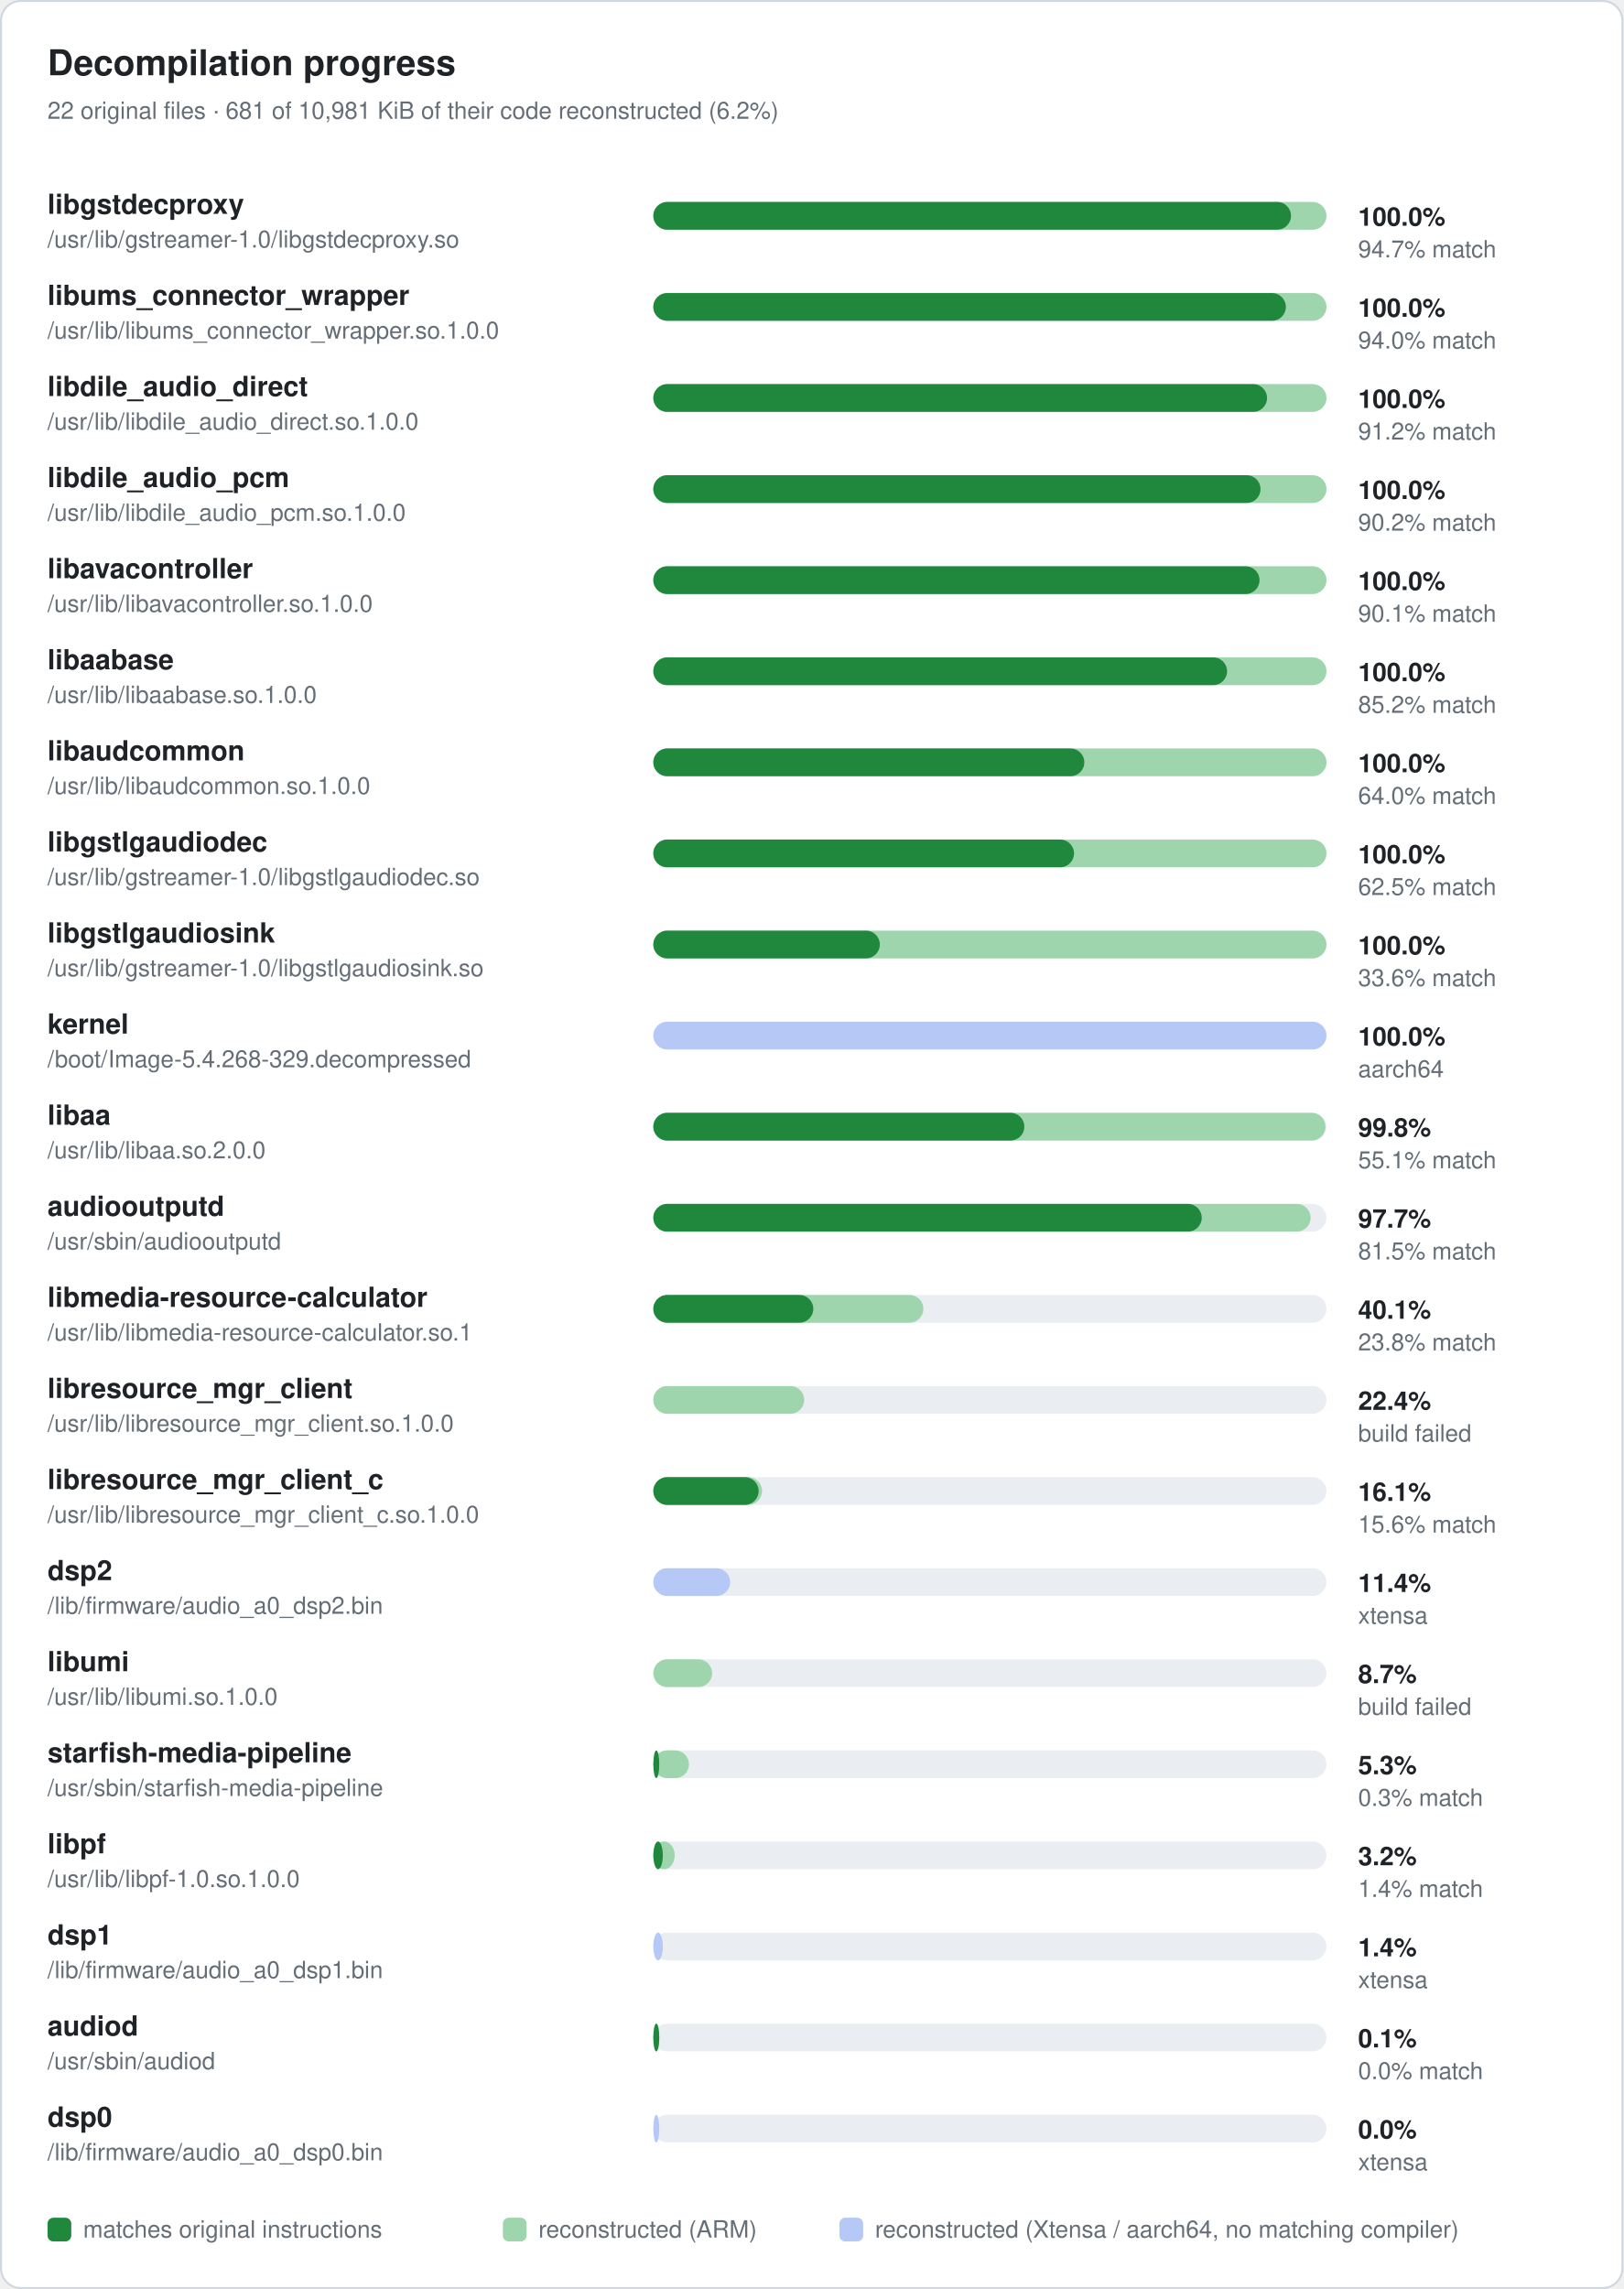
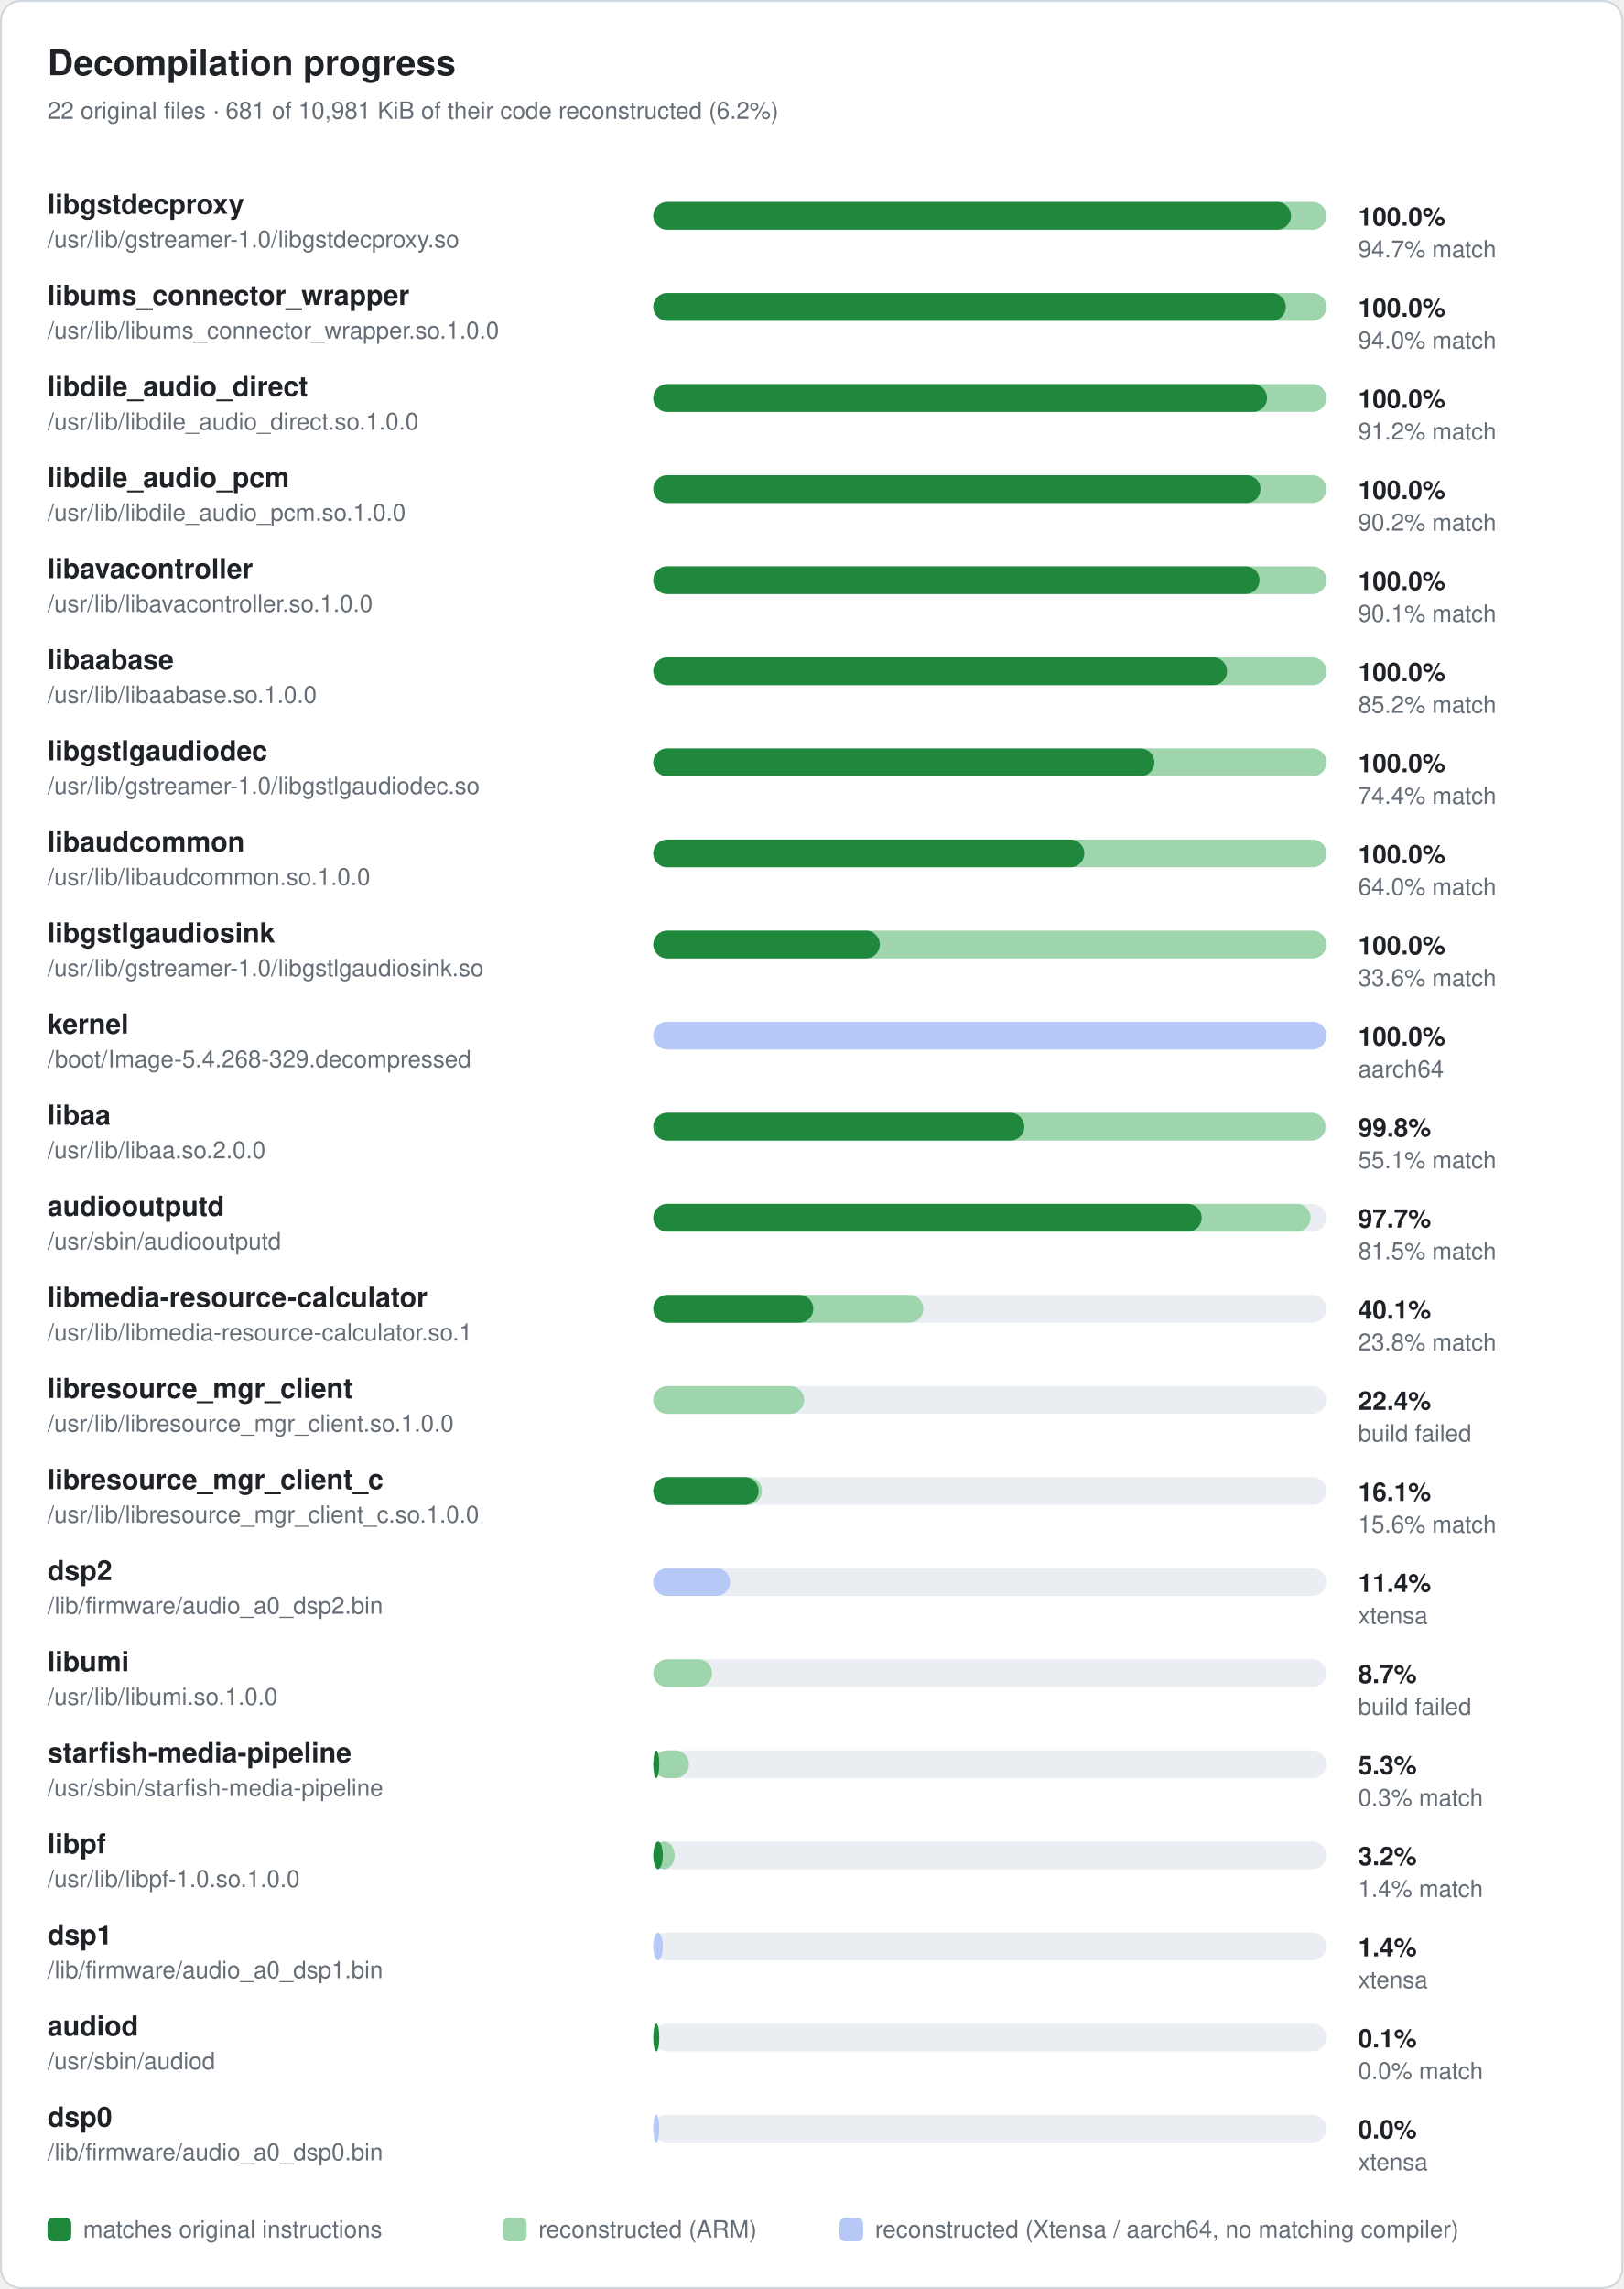
<svg xmlns="http://www.w3.org/2000/svg" width="820" height="1156" viewBox="0 0 820 1156" role="img" aria-label="Decompilation progress">
  <style>
  text { font-family: -apple-system, BlinkMacSystemFont, "Segoe UI", Helvetica, Arial, sans-serif; fill: #1f2328; }
  .title { font-size: 18px; font-weight: 600; }
  .sub, .path, .legend { font-size: 12px; fill: #656d76; }
  .name { font-size: 14px; font-weight: 600; }
  .pct { font-size: 13px; font-weight: 600; font-variant-numeric: tabular-nums; }
  .card { fill: #ffffff; stroke: #d0d7de; }
  .track { fill: #eaeef2; }
  .cov { fill: #9fd5ad; }
  .match { fill: #1f883d; }
  .dsp { fill: #b6c8f5; }
  @media (prefers-color-scheme: dark) {
    text { fill: #e6edf3; }
    .sub, .path, .legend { fill: #8d96a0; }
    .card { fill: #0d1117; stroke: #30363d; }
    .track { fill: #21262d; }
    .cov { fill: #2e6b3d; }
    .match { fill: #3fb950; }
    .dsp { fill: #3b5bab; }
  }
</style>
  <rect class="card" x="0.5" y="0.5" width="819" height="1155" rx="10" />
  <text class="title" x="24" y="38">Decompilation progress</text>
  <text class="sub" x="24" y="60">22 original files · 681 of 10,981 KiB of their code reconstructed (6.2%)</text>
  <text class="name" x="24" y="108">libgstdecproxy</text>
  <text class="path" x="24" y="125">/usr/lib/gstreamer-1.0/libgstdecproxy.so</text>
  <rect class="track" x="330" y="102" width="340" height="14" rx="7" />
  <rect class="cov" x="330" y="102" width="340.0" height="14" rx="7" />
  <rect class="match" x="330" y="102" width="322.1" height="14" rx="7" />
  <text class="pct" x="686" y="114">100.0%</text>
  <text class="path" x="686" y="130">94.7% match</text>
  <text class="name" x="24" y="154">libums_connector_wrapper</text>
  <text class="path" x="24" y="171">/usr/lib/libums_connector_wrapper.so.1.0.0</text>
  <rect class="track" x="330" y="148" width="340" height="14" rx="7" />
  <rect class="cov" x="330" y="148" width="340.0" height="14" rx="7" />
  <rect class="match" x="330" y="148" width="319.5" height="14" rx="7" />
  <text class="pct" x="686" y="160">100.0%</text>
  <text class="path" x="686" y="176">94.0% match</text>
  <text class="name" x="24" y="200">libdile_audio_direct</text>
  <text class="path" x="24" y="217">/usr/lib/libdile_audio_direct.so.1.0.0</text>
  <rect class="track" x="330" y="194" width="340" height="14" rx="7" />
  <rect class="cov" x="330" y="194" width="340.0" height="14" rx="7" />
  <rect class="match" x="330" y="194" width="310.0" height="14" rx="7" />
  <text class="pct" x="686" y="206">100.0%</text>
  <text class="path" x="686" y="222">91.2% match</text>
  <text class="name" x="24" y="246">libdile_audio_pcm</text>
  <text class="path" x="24" y="263">/usr/lib/libdile_audio_pcm.so.1.0.0</text>
  <rect class="track" x="330" y="240" width="340" height="14" rx="7" />
  <rect class="cov" x="330" y="240" width="340.0" height="14" rx="7" />
  <rect class="match" x="330" y="240" width="306.7" height="14" rx="7" />
  <text class="pct" x="686" y="252">100.0%</text>
  <text class="path" x="686" y="268">90.2% match</text>
  <text class="name" x="24" y="292">libavacontroller</text>
  <text class="path" x="24" y="309">/usr/lib/libavacontroller.so.1.0.0</text>
  <rect class="track" x="330" y="286" width="340" height="14" rx="7" />
  <rect class="cov" x="330" y="286" width="340.0" height="14" rx="7" />
  <rect class="match" x="330" y="286" width="306.2" height="14" rx="7" />
  <text class="pct" x="686" y="298">100.0%</text>
  <text class="path" x="686" y="314">90.1% match</text>
  <text class="name" x="24" y="338">libaabase</text>
  <text class="path" x="24" y="355">/usr/lib/libaabase.so.1.0.0</text>
  <rect class="track" x="330" y="332" width="340" height="14" rx="7" />
  <rect class="cov" x="330" y="332" width="340.0" height="14" rx="7" />
  <rect class="match" x="330" y="332" width="289.8" height="14" rx="7" />
  <text class="pct" x="686" y="344">100.0%</text>
  <text class="path" x="686" y="360">85.2% match</text>
-   <text class="name" x="24" y="384">libaudcommon</text>
-   <text class="path" x="24" y="401">/usr/lib/libaudcommon.so.1.0.0</text>
+   <text class="name" x="24" y="384">libgstlgaudiodec</text>
+   <text class="path" x="24" y="401">/usr/lib/gstreamer-1.0/libgstlgaudiodec.so</text>
  <rect class="track" x="330" y="378" width="340" height="14" rx="7" />
  <rect class="cov" x="330" y="378" width="340.0" height="14" rx="7" />
-   <rect class="match" x="330" y="378" width="217.7" height="14" rx="7" />
+   <rect class="match" x="330" y="378" width="253.1" height="14" rx="7" />
  <text class="pct" x="686" y="390">100.0%</text>
-   <text class="path" x="686" y="406">64.0% match</text>
-   <text class="name" x="24" y="430">libgstlgaudiodec</text>
-   <text class="path" x="24" y="447">/usr/lib/gstreamer-1.0/libgstlgaudiodec.so</text>
+   <text class="path" x="686" y="406">74.4% match</text>
+   <text class="name" x="24" y="430">libaudcommon</text>
+   <text class="path" x="24" y="447">/usr/lib/libaudcommon.so.1.0.0</text>
  <rect class="track" x="330" y="424" width="340" height="14" rx="7" />
  <rect class="cov" x="330" y="424" width="340.0" height="14" rx="7" />
-   <rect class="match" x="330" y="424" width="212.5" height="14" rx="7" />
+   <rect class="match" x="330" y="424" width="217.7" height="14" rx="7" />
  <text class="pct" x="686" y="436">100.0%</text>
-   <text class="path" x="686" y="452">62.5% match</text>
+   <text class="path" x="686" y="452">64.0% match</text>
  <text class="name" x="24" y="476">libgstlgaudiosink</text>
  <text class="path" x="24" y="493">/usr/lib/gstreamer-1.0/libgstlgaudiosink.so</text>
  <rect class="track" x="330" y="470" width="340" height="14" rx="7" />
  <rect class="cov" x="330" y="470" width="340.0" height="14" rx="7" />
  <rect class="match" x="330" y="470" width="114.4" height="14" rx="7" />
  <text class="pct" x="686" y="482">100.0%</text>
  <text class="path" x="686" y="498">33.6% match</text>
  <text class="name" x="24" y="522">kernel</text>
  <text class="path" x="24" y="539">/boot/Image-5.4.268-329.decompressed</text>
  <rect class="track" x="330" y="516" width="340" height="14" rx="7" />
  <rect class="dsp" x="330" y="516" width="340.0" height="14" rx="7" />
  <text class="pct" x="686" y="528">100.0%</text>
  <text class="path" x="686" y="544">aarch64</text>
  <text class="name" x="24" y="568">libaa</text>
  <text class="path" x="24" y="585">/usr/lib/libaa.so.2.0.0</text>
  <rect class="track" x="330" y="562" width="340" height="14" rx="7" />
  <rect class="cov" x="330" y="562" width="339.5" height="14" rx="7" />
  <rect class="match" x="330" y="562" width="187.4" height="14" rx="7" />
  <text class="pct" x="686" y="574">99.8%</text>
  <text class="path" x="686" y="590">55.1% match</text>
  <text class="name" x="24" y="614">audiooutputd</text>
  <text class="path" x="24" y="631">/usr/sbin/audiooutputd</text>
  <rect class="track" x="330" y="608" width="340" height="14" rx="7" />
  <rect class="cov" x="330" y="608" width="332.0" height="14" rx="7" />
  <rect class="match" x="330" y="608" width="277.0" height="14" rx="7" />
  <text class="pct" x="686" y="620">97.7%</text>
  <text class="path" x="686" y="636">81.5% match</text>
  <text class="name" x="24" y="660">libmedia-resource-calculator</text>
  <text class="path" x="24" y="677">/usr/lib/libmedia-resource-calculator.so.1</text>
  <rect class="track" x="330" y="654" width="340" height="14" rx="7" />
  <rect class="cov" x="330" y="654" width="136.4" height="14" rx="7" />
  <rect class="match" x="330" y="654" width="80.8" height="14" rx="7" />
  <text class="pct" x="686" y="666">40.1%</text>
  <text class="path" x="686" y="682">23.8% match</text>
  <text class="name" x="24" y="706">libresource_mgr_client</text>
  <text class="path" x="24" y="723">/usr/lib/libresource_mgr_client.so.1.0.0</text>
  <rect class="track" x="330" y="700" width="340" height="14" rx="7" />
  <rect class="cov" x="330" y="700" width="76.2" height="14" rx="7" />
  <text class="pct" x="686" y="712">22.4%</text>
  <text class="path" x="686" y="728">build failed</text>
  <text class="name" x="24" y="752">libresource_mgr_client_c</text>
  <text class="path" x="24" y="769">/usr/lib/libresource_mgr_client_c.so.1.0.0</text>
  <rect class="track" x="330" y="746" width="340" height="14" rx="7" />
  <rect class="cov" x="330" y="746" width="54.9" height="14" rx="7" />
  <rect class="match" x="330" y="746" width="53.2" height="14" rx="7" />
  <text class="pct" x="686" y="758">16.1%</text>
  <text class="path" x="686" y="774">15.6% match</text>
  <text class="name" x="24" y="798">dsp2</text>
  <text class="path" x="24" y="815">/lib/firmware/audio_a0_dsp2.bin</text>
  <rect class="track" x="330" y="792" width="340" height="14" rx="7" />
  <rect class="dsp" x="330" y="792" width="38.8" height="14" rx="7" />
  <text class="pct" x="686" y="804">11.4%</text>
  <text class="path" x="686" y="820">xtensa</text>
  <text class="name" x="24" y="844">libumi</text>
  <text class="path" x="24" y="861">/usr/lib/libumi.so.1.0.0</text>
  <rect class="track" x="330" y="838" width="340" height="14" rx="7" />
  <rect class="cov" x="330" y="838" width="29.7" height="14" rx="7" />
  <text class="pct" x="686" y="850">8.7%</text>
  <text class="path" x="686" y="866">build failed</text>
  <text class="name" x="24" y="890">starfish-media-pipeline</text>
  <text class="path" x="24" y="907">/usr/sbin/starfish-media-pipeline</text>
  <rect class="track" x="330" y="884" width="340" height="14" rx="7" />
  <rect class="cov" x="330" y="884" width="18.0" height="14" rx="7" />
  <rect class="match" x="330" y="884" width="3.0" height="14" rx="7" />
  <text class="pct" x="686" y="896">5.3%</text>
  <text class="path" x="686" y="912">0.3% match</text>
  <text class="name" x="24" y="936">libpf</text>
  <text class="path" x="24" y="953">/usr/lib/libpf-1.0.so.1.0.0</text>
  <rect class="track" x="330" y="930" width="340" height="14" rx="7" />
  <rect class="cov" x="330" y="930" width="10.8" height="14" rx="7" />
  <rect class="match" x="330" y="930" width="4.8" height="14" rx="7" />
  <text class="pct" x="686" y="942">3.2%</text>
  <text class="path" x="686" y="958">1.4% match</text>
  <text class="name" x="24" y="982">dsp1</text>
  <text class="path" x="24" y="999">/lib/firmware/audio_a0_dsp1.bin</text>
  <rect class="track" x="330" y="976" width="340" height="14" rx="7" />
  <rect class="dsp" x="330" y="976" width="4.8" height="14" rx="7" />
  <text class="pct" x="686" y="988">1.4%</text>
  <text class="path" x="686" y="1004">xtensa</text>
  <text class="name" x="24" y="1028">audiod</text>
  <text class="path" x="24" y="1045">/usr/sbin/audiod</text>
  <rect class="track" x="330" y="1022" width="340" height="14" rx="7" />
  <rect class="cov" x="330" y="1022" width="3.0" height="14" rx="7" />
  <rect class="match" x="330" y="1022" width="3.0" height="14" rx="7" />
  <text class="pct" x="686" y="1034">0.1%</text>
  <text class="path" x="686" y="1050">0.0% match</text>
  <text class="name" x="24" y="1074">dsp0</text>
  <text class="path" x="24" y="1091">/lib/firmware/audio_a0_dsp0.bin</text>
  <rect class="track" x="330" y="1068" width="340" height="14" rx="7" />
  <rect class="dsp" x="330" y="1068" width="3.0" height="14" rx="7" />
  <text class="pct" x="686" y="1080">0.0%</text>
  <text class="path" x="686" y="1096">xtensa</text>
  <rect class="match" x="24" y="1120" width="12" height="12" rx="3" />
  <text class="legend" x="42" y="1130">matches original instructions</text>
  <rect class="cov" x="254" y="1120" width="12" height="12" rx="3" />
  <text class="legend" x="272" y="1130">reconstructed (ARM)</text>
  <rect class="dsp" x="424" y="1120" width="12" height="12" rx="3" />
  <text class="legend" x="442" y="1130">reconstructed (Xtensa / aarch64, no matching compiler)</text>
</svg>
